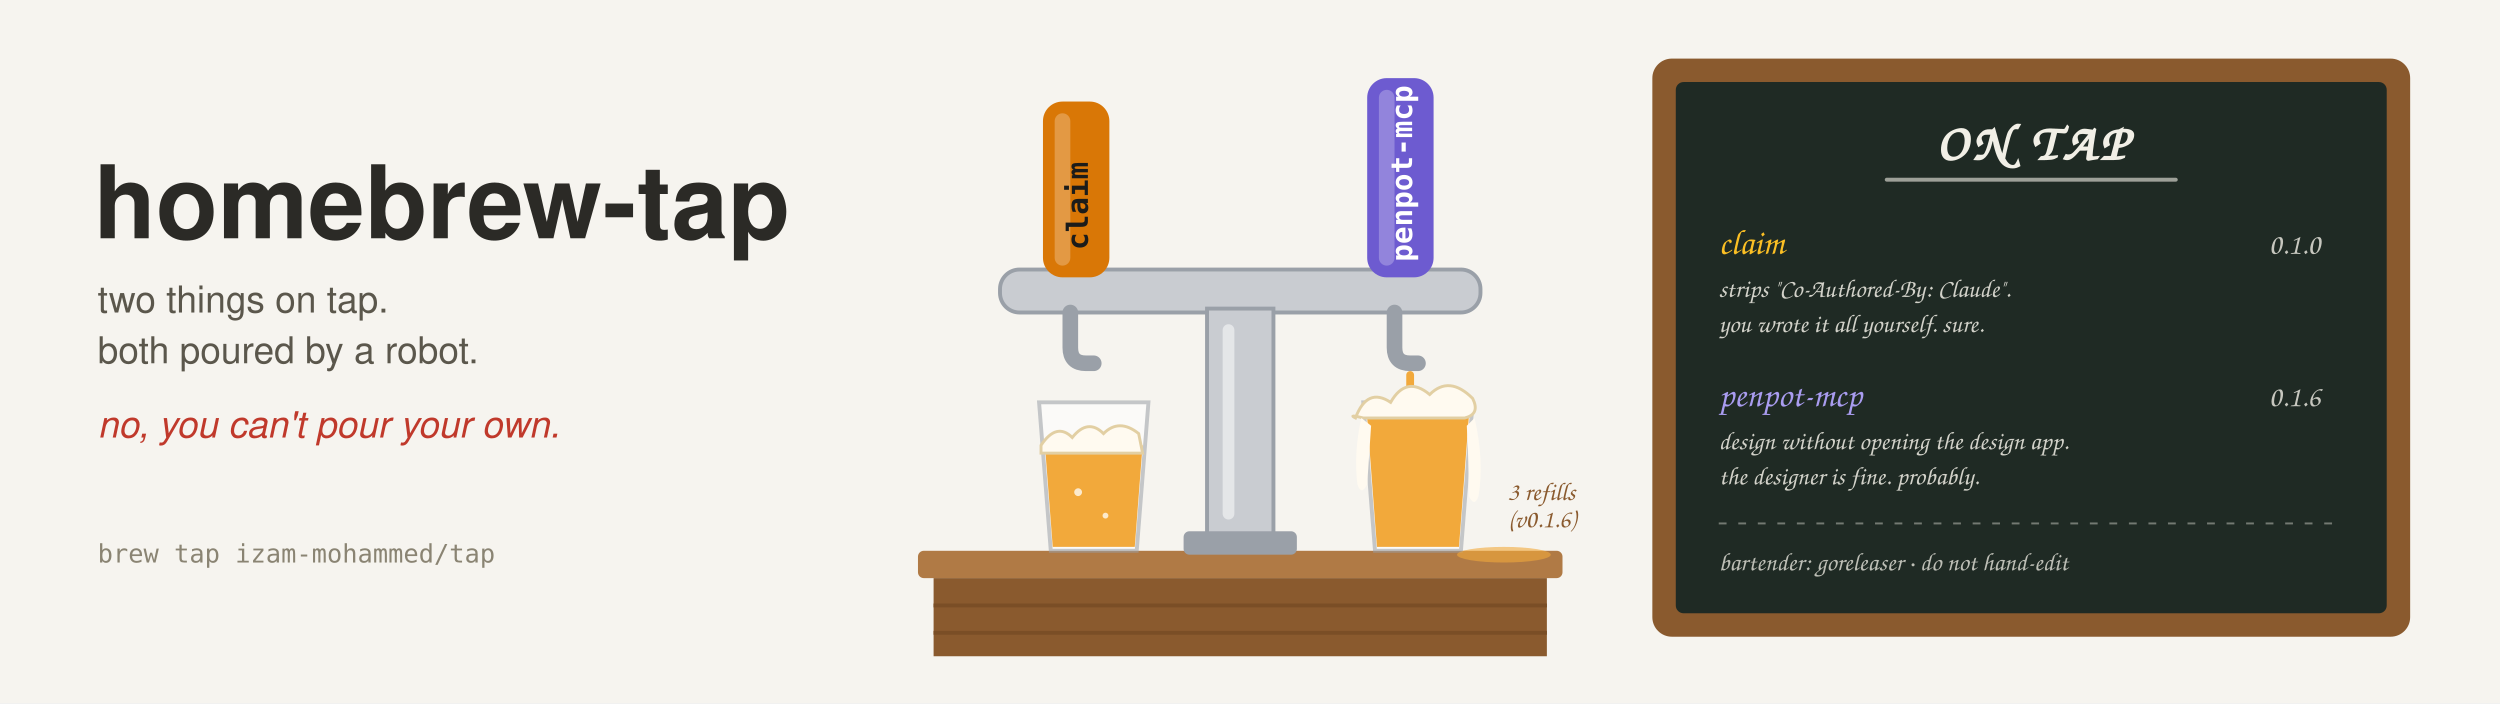
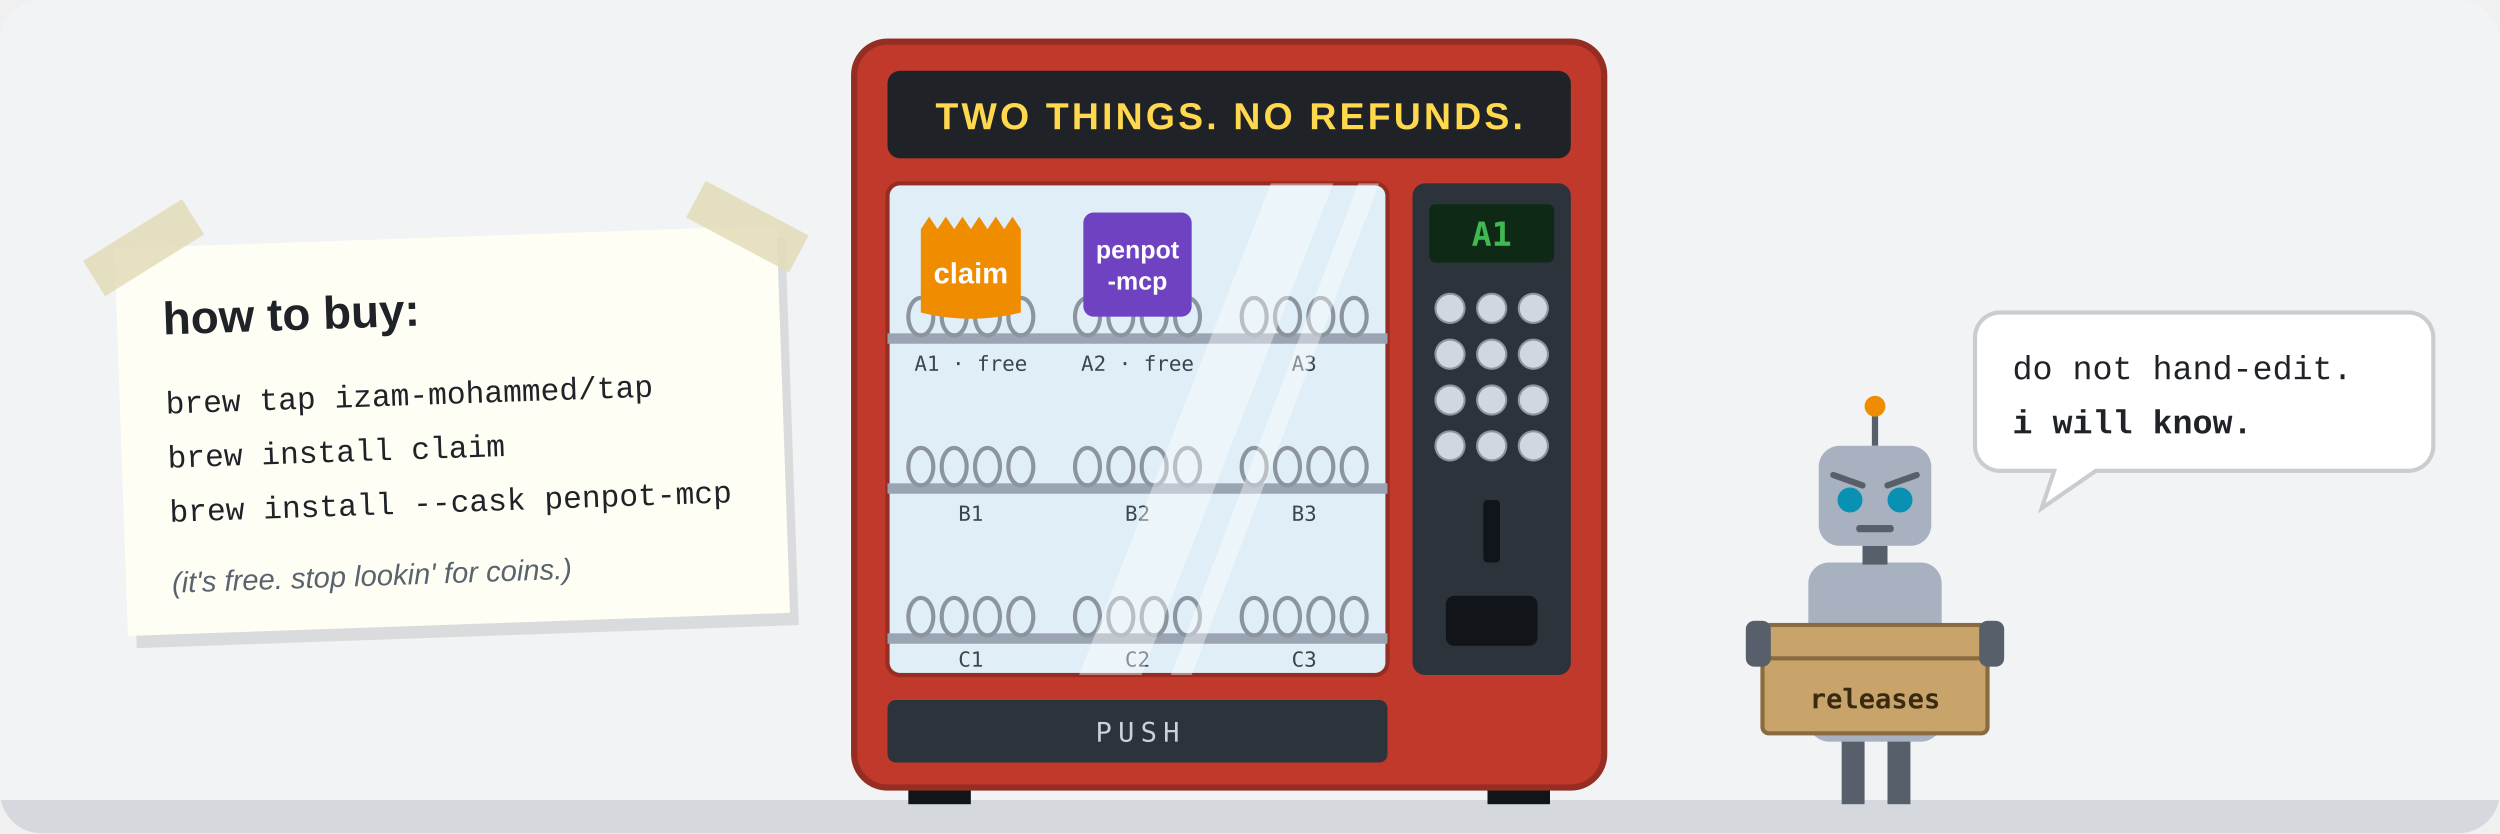
- <svg xmlns="http://www.w3.org/2000/svg" width="1280" height="360" viewBox="0 0 1280 360" role="img" aria-label="homebrew-tap: a bar with two beer taps labelled claim and penpot-mcp. the claim glass is full, the penpot-mcp glass overflows. a chalkboard lists what is on tap, says the bartender is goreleaser, and warns do not hand-edit">
-   <rect width="1280" height="360" fill="#f6f4ef" />
-   <g font-family="ui-sans-serif, -apple-system, 'Segoe UI', Helvetica, Arial, sans-serif">
-     <text x="48" y="122" font-size="52" font-weight="800" fill="#2b2a26">homebrew-tap</text>
-     <text x="50" y="160" font-size="19" fill="#5b574c">two things on tap.</text>
-     <text x="50" y="186" font-size="19" fill="#5b574c">both poured by a robot.</text>
-     <text x="50" y="224" font-size="19" font-style="italic" fill="#c0392b">no, you can't pour your own.</text>
-     <text x="50" y="288" font-family="ui-monospace, SFMono-Regular, Menlo, monospace" font-size="13" fill="#8a8473">brew tap izam-mohammed/tap</text>
-   </g>
-   <g>
-     <rect x="470" y="282" width="330" height="14" rx="3" fill="#b07a45" />
-     <rect x="478" y="296" width="314" height="40" fill="#8a5a2e" />
-     <path d="M478 310 h314 M478 324 h314" stroke="#7a4e26" stroke-width="2" />
-     <rect x="512" y="138" width="246" height="22" rx="10" fill="#c9ccd1" stroke="#9aa0a8" stroke-width="2" />
-     <rect x="618" y="158" width="34" height="124" fill="#c9ccd1" stroke="#9aa0a8" stroke-width="2" />
-     <rect x="606" y="272" width="58" height="12" rx="3" fill="#9aa0a8" />
-     <rect x="626" y="166" width="6" height="100" rx="3" fill="#ffffff" opacity="0.5" />
-     <path d="M548 160 v18 q0 8 8 8 h4" stroke="#9aa0a8" stroke-width="8" fill="none" stroke-linecap="round" />
-     <rect x="534" y="52" width="34" height="90" rx="10" fill="#d97706" />
-     <rect x="540" y="58" width="8" height="78" rx="4" fill="#ffffff" opacity="0.25" />
-     <text transform="translate(557 128) rotate(-90)" font-family="ui-monospace, SFMono-Regular, Menlo, monospace" font-size="15" font-weight="700" fill="#1c1c1a">claim</text>
-     <path d="M714 160 v18 q0 8 8 8 h4" stroke="#9aa0a8" stroke-width="8" fill="none" stroke-linecap="round" />
-     <rect x="700" y="40" width="34" height="102" rx="10" fill="#6d5bd0" />
-     <rect x="706" y="46" width="8" height="90" rx="4" fill="#ffffff" opacity="0.25" />
-     <text transform="translate(723 134) rotate(-90)" font-family="ui-monospace, SFMono-Regular, Menlo, monospace" font-size="15" font-weight="700" fill="#ffffff">penpot-mcp</text>
-     <path d="M532 206 h56 l-6 76 h-44 z" fill="#ffffff" opacity="0.55" stroke="#9aa0a8" stroke-width="2" />
-     <path d="M535 228 h50 l-4 52 h-42 z" fill="#f2a93b" />
-     <path d="M533 228 q8 -12 16 -4 q8 -10 16 -2 q8 -8 18 0 l2 10 h-52 z" fill="#fffaf0" stroke="#e2cfa3" stroke-width="1.5" />
-     <circle cx="552" cy="252" r="2" fill="#fffaf0" opacity="0.8" />
-     <circle cx="566" cy="264" r="1.5" fill="#fffaf0" opacity="0.8" />
-     <path d="M722 192 v14" stroke="#f2a93b" stroke-width="4" stroke-linecap="round" />
-     <path d="M698 206 h56 l-6 76 h-44 z" fill="#ffffff" opacity="0.55" stroke="#9aa0a8" stroke-width="2" />
-     <path d="M700 214 h52 l-5 66 h-42 z" fill="#f2a93b" />
-     <path d="M694 214 q6 -16 18 -8 q8 -14 20 -4 q10 -10 22 2 q4 8 -4 10 h-52 q-8 -2 -4 0 z" fill="#fffaf0" stroke="#e2cfa3" stroke-width="1.5" />
-     <path d="M697 214 q-4 18 -2 34 q2 6 5 0 q1 -14 2 -30 z" fill="#fffaf0" />
-     <path d="M755 214 q5 22 2 40 q-2 6 -5 0 q0 -18 -1 -36 z" fill="#fffaf0" />
-     <ellipse cx="770" cy="284" rx="24" ry="4" fill="#f2a93b" opacity="0.6" />
-     <text x="772" y="270" font-family="'Marker Felt', 'Chalkboard SE', 'Comic Sans MS', cursive" font-size="13" fill="#8a5a2e">(v0.1.6)</text>
-     <text x="772" y="256" font-family="'Marker Felt', 'Chalkboard SE', 'Comic Sans MS', cursive" font-size="13" fill="#8a5a2e">3 refills</text>
-     <g transform="translate(846 30)">
-       <rect width="388" height="296" rx="10" fill="#8a5a2e" />
-       <rect x="12" y="12" width="364" height="272" rx="4" fill="#1f2a24" />
-       <g font-family="'Chalkboard SE', 'Marker Felt', 'Comic Sans MS', cursive" fill="#f1efe6">
-         <text x="194" y="52" font-size="26" font-weight="700" text-anchor="middle" letter-spacing="3">ON TAP</text>
-         <path d="M120 62 h148" stroke="#f1efe6" stroke-width="2" stroke-linecap="round" opacity="0.6" />
-         <text x="34" y="100" font-size="18" fill="#fbbf24">claim</text>
-         <text x="342" y="100" font-size="15" text-anchor="end" opacity="0.8">0.1.0</text>
-         <text x="34" y="122" font-size="13" opacity="0.85">strips "Co-Authored-By: Claude".</text>
-         <text x="34" y="140" font-size="13" opacity="0.85">you wrote it all yourself. sure.</text>
-         <text x="34" y="178" font-size="18" fill="#a99cf0">penpot-mcp</text>
-         <text x="342" y="178" font-size="15" text-anchor="end" opacity="0.8">0.1.6</text>
-         <text x="34" y="200" font-size="13" opacity="0.85">design without opening the design app.</text>
-         <text x="34" y="218" font-size="13" opacity="0.85">the designer is fine. probably.</text>
-         <path d="M34 238 h320" stroke="#f1efe6" stroke-width="1" stroke-dasharray="4 6" opacity="0.4" />
-         <text x="34" y="262" font-size="13" opacity="0.75">bartender: goreleaser · do not hand-edit</text>
+ <svg xmlns="http://www.w3.org/2000/svg" viewBox="0 0 1200 400" width="1200" height="400" role="img" aria-labelledby="t d">
+   <defs>
+     <clipPath id="frame">
+       <rect width="1200" height="400" rx="20" />
+     </clipPath>
+     <g id="coil" fill="none" stroke="#8c959f" stroke-width="2">
+       <ellipse cx="-24" cy="0" rx="6" ry="9" />
+       <ellipse cx="-8" cy="0" rx="6" ry="9" />
+       <ellipse cx="8" cy="0" rx="6" ry="9" />
+       <ellipse cx="24" cy="0" rx="6" ry="9" />
+     </g>
+   </defs>
+   <g clip-path="url(#frame)">
+     <rect width="1200" height="400" fill="#f1f3f5" />
+     <rect y="384" width="1200" height="16" fill="#d5d9de" />
+     <g transform="rotate(-2 210 205)">
+       <rect x="58" y="114" width="318" height="186" fill="#000000" fill-opacity="0.10" transform="translate(4 6)" />
+       <rect x="58" y="114" width="318" height="186" fill="#fffef5" />
+       <rect x="44" y="104" width="56" height="20" fill="#e3dcb8" fill-opacity="0.85" transform="rotate(-30 72 114)" />
+       <rect x="334" y="104" width="56" height="20" fill="#e3dcb8" fill-opacity="0.85" transform="rotate(30 362 114)" />
+       <text x="80" y="156" font-family="'Helvetica Neue', Arial, sans-serif" font-weight="800" font-size="22" fill="#1f2328">how to buy:</text>
+       <g font-family="ui-monospace, SFMono-Regular, Menlo, Consolas, 'Liberation Mono', monospace" font-size="15" fill="#1f2328">
+         <text x="80" y="194">brew tap izam-mohammed/tap</text>
+         <text x="80" y="220">brew install claim</text>
+         <text x="80" y="246">brew install --cask penpot-mcp</text>
      </g>
+       <text x="80" y="280" font-family="'Helvetica Neue', Arial, sans-serif" font-style="italic" font-size="14" fill="#59636e">(it's free. stop lookin' for coins.)</text>
+     </g>
+     <rect x="436" y="376" width="30" height="10" fill="#111418" />
+     <rect x="714" y="376" width="30" height="10" fill="#111418" />
+     <rect x="410" y="20" width="360" height="358" rx="16" fill="#c0392b" stroke="#962d22" stroke-width="3" />
+     <rect x="426" y="34" width="328" height="42" rx="6" fill="#1f2328" />
+     <text x="590" y="62" text-anchor="middle" font-family="'Arial Black', 'Helvetica Neue', Arial, sans-serif" font-weight="900" font-size="18" letter-spacing="1.5" fill="#ffd84d">TWO THINGS. NO REFUNDS.</text>
+     <rect x="426" y="88" width="240" height="236" rx="6" fill="#dfeef7" stroke="#962d22" stroke-width="2" />
+     <g fill="#9aa4b2">
+       <rect x="426" y="160" width="240" height="5" />
+       <rect x="426" y="232" width="240" height="5" />
+       <rect x="426" y="304" width="240" height="5" />
+     </g>
+     <use href="#coil" transform="translate(466 152)" />
+     <use href="#coil" transform="translate(546 152)" />
+     <use href="#coil" transform="translate(626 152)" />
+     <use href="#coil" transform="translate(466 224)" />
+     <use href="#coil" transform="translate(546 224)" />
+     <use href="#coil" transform="translate(626 224)" />
+     <use href="#coil" transform="translate(466 296)" />
+     <use href="#coil" transform="translate(546 296)" />
+     <use href="#coil" transform="translate(626 296)" />
+     <path d="M442 110 l4 -6 l4 6 l4 -6 l4 6 l4 -6 l4 6 l4 -6 l4 6 l4 -6 l4 6 l4 -6 l4 6 v40 q-24 6 -48 0 z" fill="#f08c00" />
+     <text x="466" y="136" text-anchor="middle" font-family="'Helvetica Neue', Arial, sans-serif" font-weight="800" font-size="14" fill="#ffffff">claim</text>
+     <rect x="520" y="102" width="52" height="50" rx="5" fill="#6f42c1" />
+     <g font-family="'Helvetica Neue', Arial, sans-serif" font-weight="800" font-size="12" fill="#ffffff" text-anchor="middle">
+       <text x="546" y="124">penpot</text>
+       <text x="546" y="139">-mcp</text>
+     </g>
+     <g font-family="ui-monospace, SFMono-Regular, Menlo, Consolas, monospace" font-size="10" fill="#3d444d" text-anchor="middle">
+       <text x="466" y="178">A1 · free</text>
+       <text x="546" y="178">A2 · free</text>
+       <text x="626" y="178">A3</text>
+       <text x="466" y="250">B1</text>
+       <text x="546" y="250">B2</text>
+       <text x="626" y="250">B3</text>
+       <text x="466" y="320">C1</text>
+       <text x="546" y="320">C2</text>
+       <text x="626" y="320">C3</text>
+     </g>
+     <polygon points="610,88 640,88 548,324 518,324" fill="#ffffff" fill-opacity="0.40" />
+     <polygon points="652,88 662,88 572,324 562,324" fill="#ffffff" fill-opacity="0.40" />
+     <rect x="678" y="88" width="76" height="236" rx="6" fill="#2d333b" />
+     <rect x="686" y="98" width="60" height="28" rx="3" fill="#0e2a17" />
+     <text x="716" y="118" text-anchor="middle" font-family="ui-monospace, SFMono-Regular, Menlo, Consolas, monospace" font-size="16" font-weight="700" fill="#3fb950">A1</text>
+     <g fill="#d0d7de" stroke="#8c959f">
+       <circle cx="696" cy="148" r="7" />
+       <circle cx="716" cy="148" r="7" />
+       <circle cx="736" cy="148" r="7" />
+       <circle cx="696" cy="170" r="7" />
+       <circle cx="716" cy="170" r="7" />
+       <circle cx="736" cy="170" r="7" />
+       <circle cx="696" cy="192" r="7" />
+       <circle cx="716" cy="192" r="7" />
+       <circle cx="736" cy="192" r="7" />
+       <circle cx="696" cy="214" r="7" />
+       <circle cx="716" cy="214" r="7" />
+       <circle cx="736" cy="214" r="7" />
+     </g>
+     <rect x="712" y="240" width="8" height="30" rx="2" fill="#111418" />
+     <rect x="694" y="286" width="44" height="24" rx="4" fill="#111418" />
+     <rect x="426" y="336" width="240" height="30" rx="4" fill="#2d333b" />
+     <text x="546" y="356" text-anchor="middle" font-family="ui-monospace, SFMono-Regular, Menlo, Consolas, monospace" font-size="13" letter-spacing="3" fill="#c9d1d9">PUSH</text>
+     <rect x="884" y="350" width="11" height="36" fill="#57606a" />
+     <rect x="906" y="350" width="11" height="36" fill="#57606a" />
+     <rect x="868" y="270" width="64" height="86" rx="10" fill="#a7b1bf" />
+     <line x1="900" y1="214" x2="900" y2="198" stroke="#57606a" stroke-width="3" />
+     <circle cx="900" cy="195" r="5" fill="#f08c00" />
+     <rect x="873" y="214" width="54" height="48" rx="10" fill="#a7b1bf" />
+     <rect x="894" y="262" width="12" height="9" fill="#57606a" />
+     <circle cx="888" cy="240" r="6" fill="#0891b2" />
+     <circle cx="912" cy="240" r="6" fill="#0891b2" />
+     <path d="M880 228 l14 5 M920 228 l-14 5" stroke="#57606a" stroke-width="3" stroke-linecap="round" />
+     <rect x="891" y="252" width="18" height="3.5" rx="1.5" fill="#57606a" />
+     <rect x="846" y="300" width="108" height="52" rx="3" fill="#c8a46a" stroke="#8a6a3e" stroke-width="2" />
+     <line x1="846" y1="316" x2="954" y2="316" stroke="#8a6a3e" stroke-width="2" />
+     <text x="900" y="340" text-anchor="middle" font-family="ui-monospace, SFMono-Regular, Menlo, Consolas, monospace" font-size="13" font-weight="700" fill="#3b2a12">releases</text>
+     <rect x="838" y="298" width="12" height="22" rx="4" fill="#57606a" />
+     <rect x="950" y="298" width="12" height="22" rx="4" fill="#57606a" />
+     <path d="M960 150 h196 a12 12 0 0 1 12 12 v52 a12 12 0 0 1 -12 12 h-150 l-26 18 l6 -18 h-26 a12 12 0 0 1 -12 -12 v-52 a12 12 0 0 1 12 -12 z" fill="#ffffff" stroke="#c9ccd1" stroke-width="2" />
+     <g font-family="ui-monospace, SFMono-Regular, Menlo, Consolas, 'Liberation Mono', monospace" font-size="16" fill="#1f2328">
+       <text x="966" y="182">do not hand-edit.</text>
+       <text x="966" y="208" font-weight="700">i will know.</text>
    </g>
  </g>
</svg>
